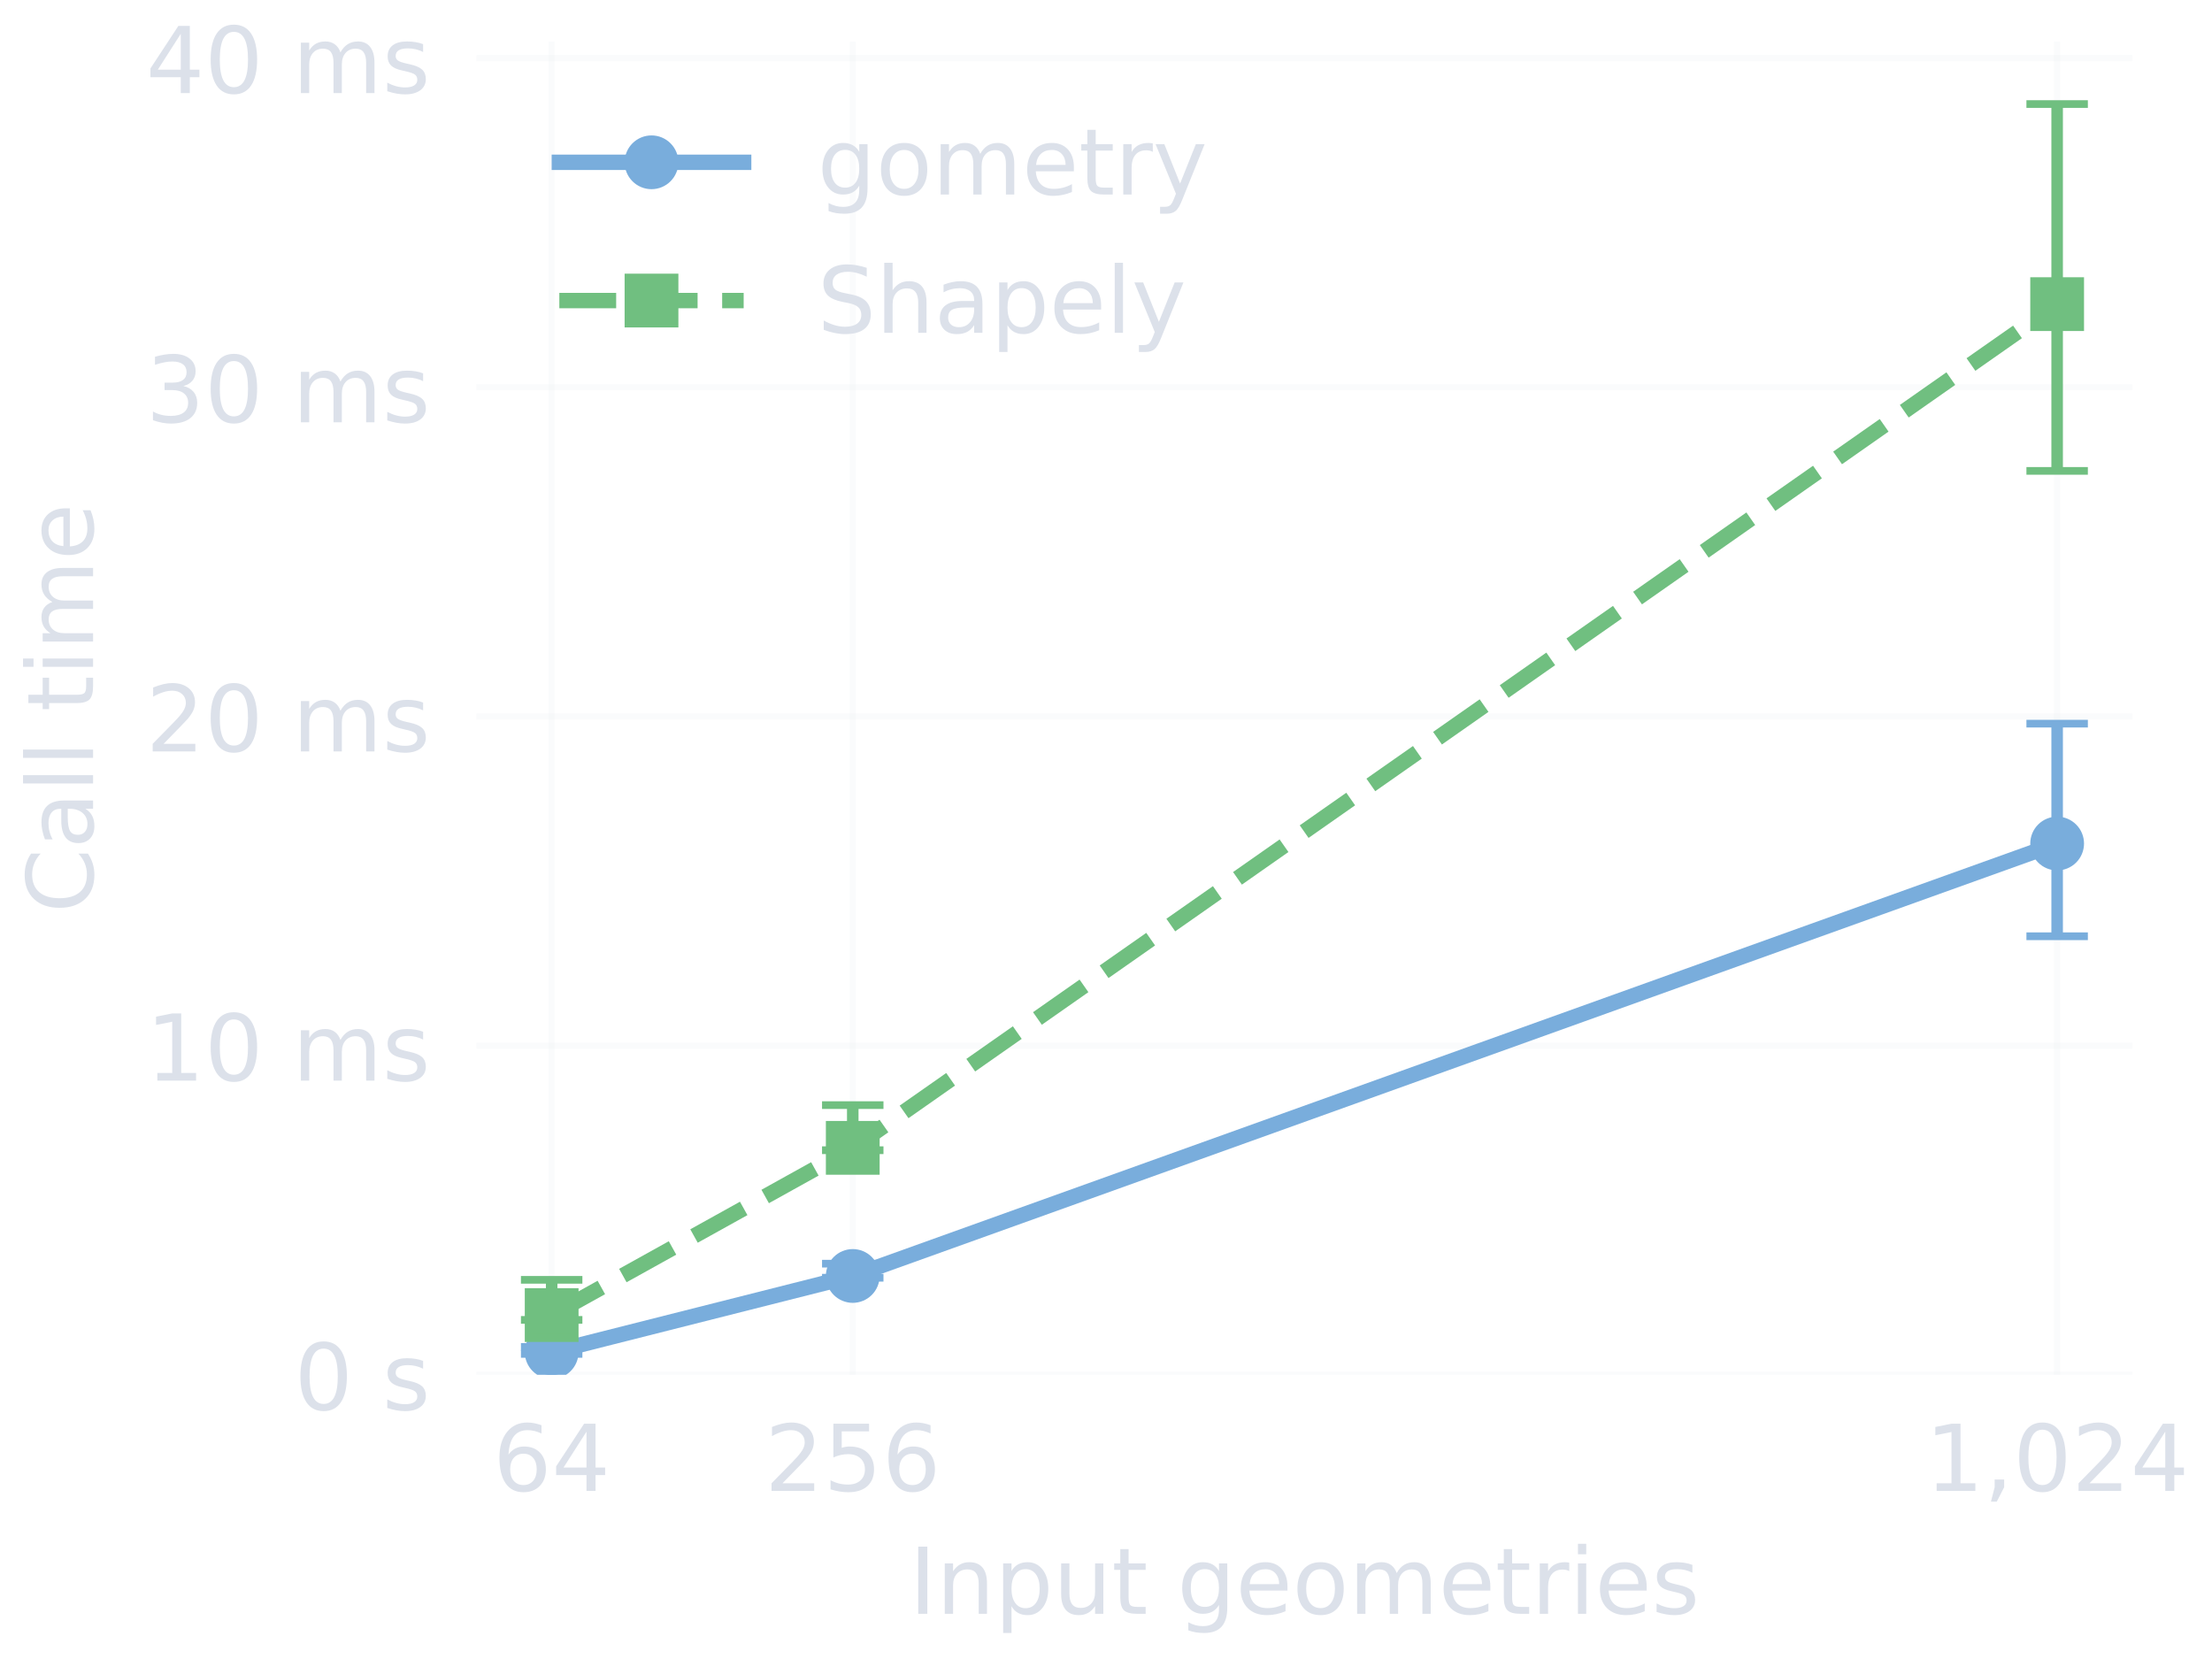
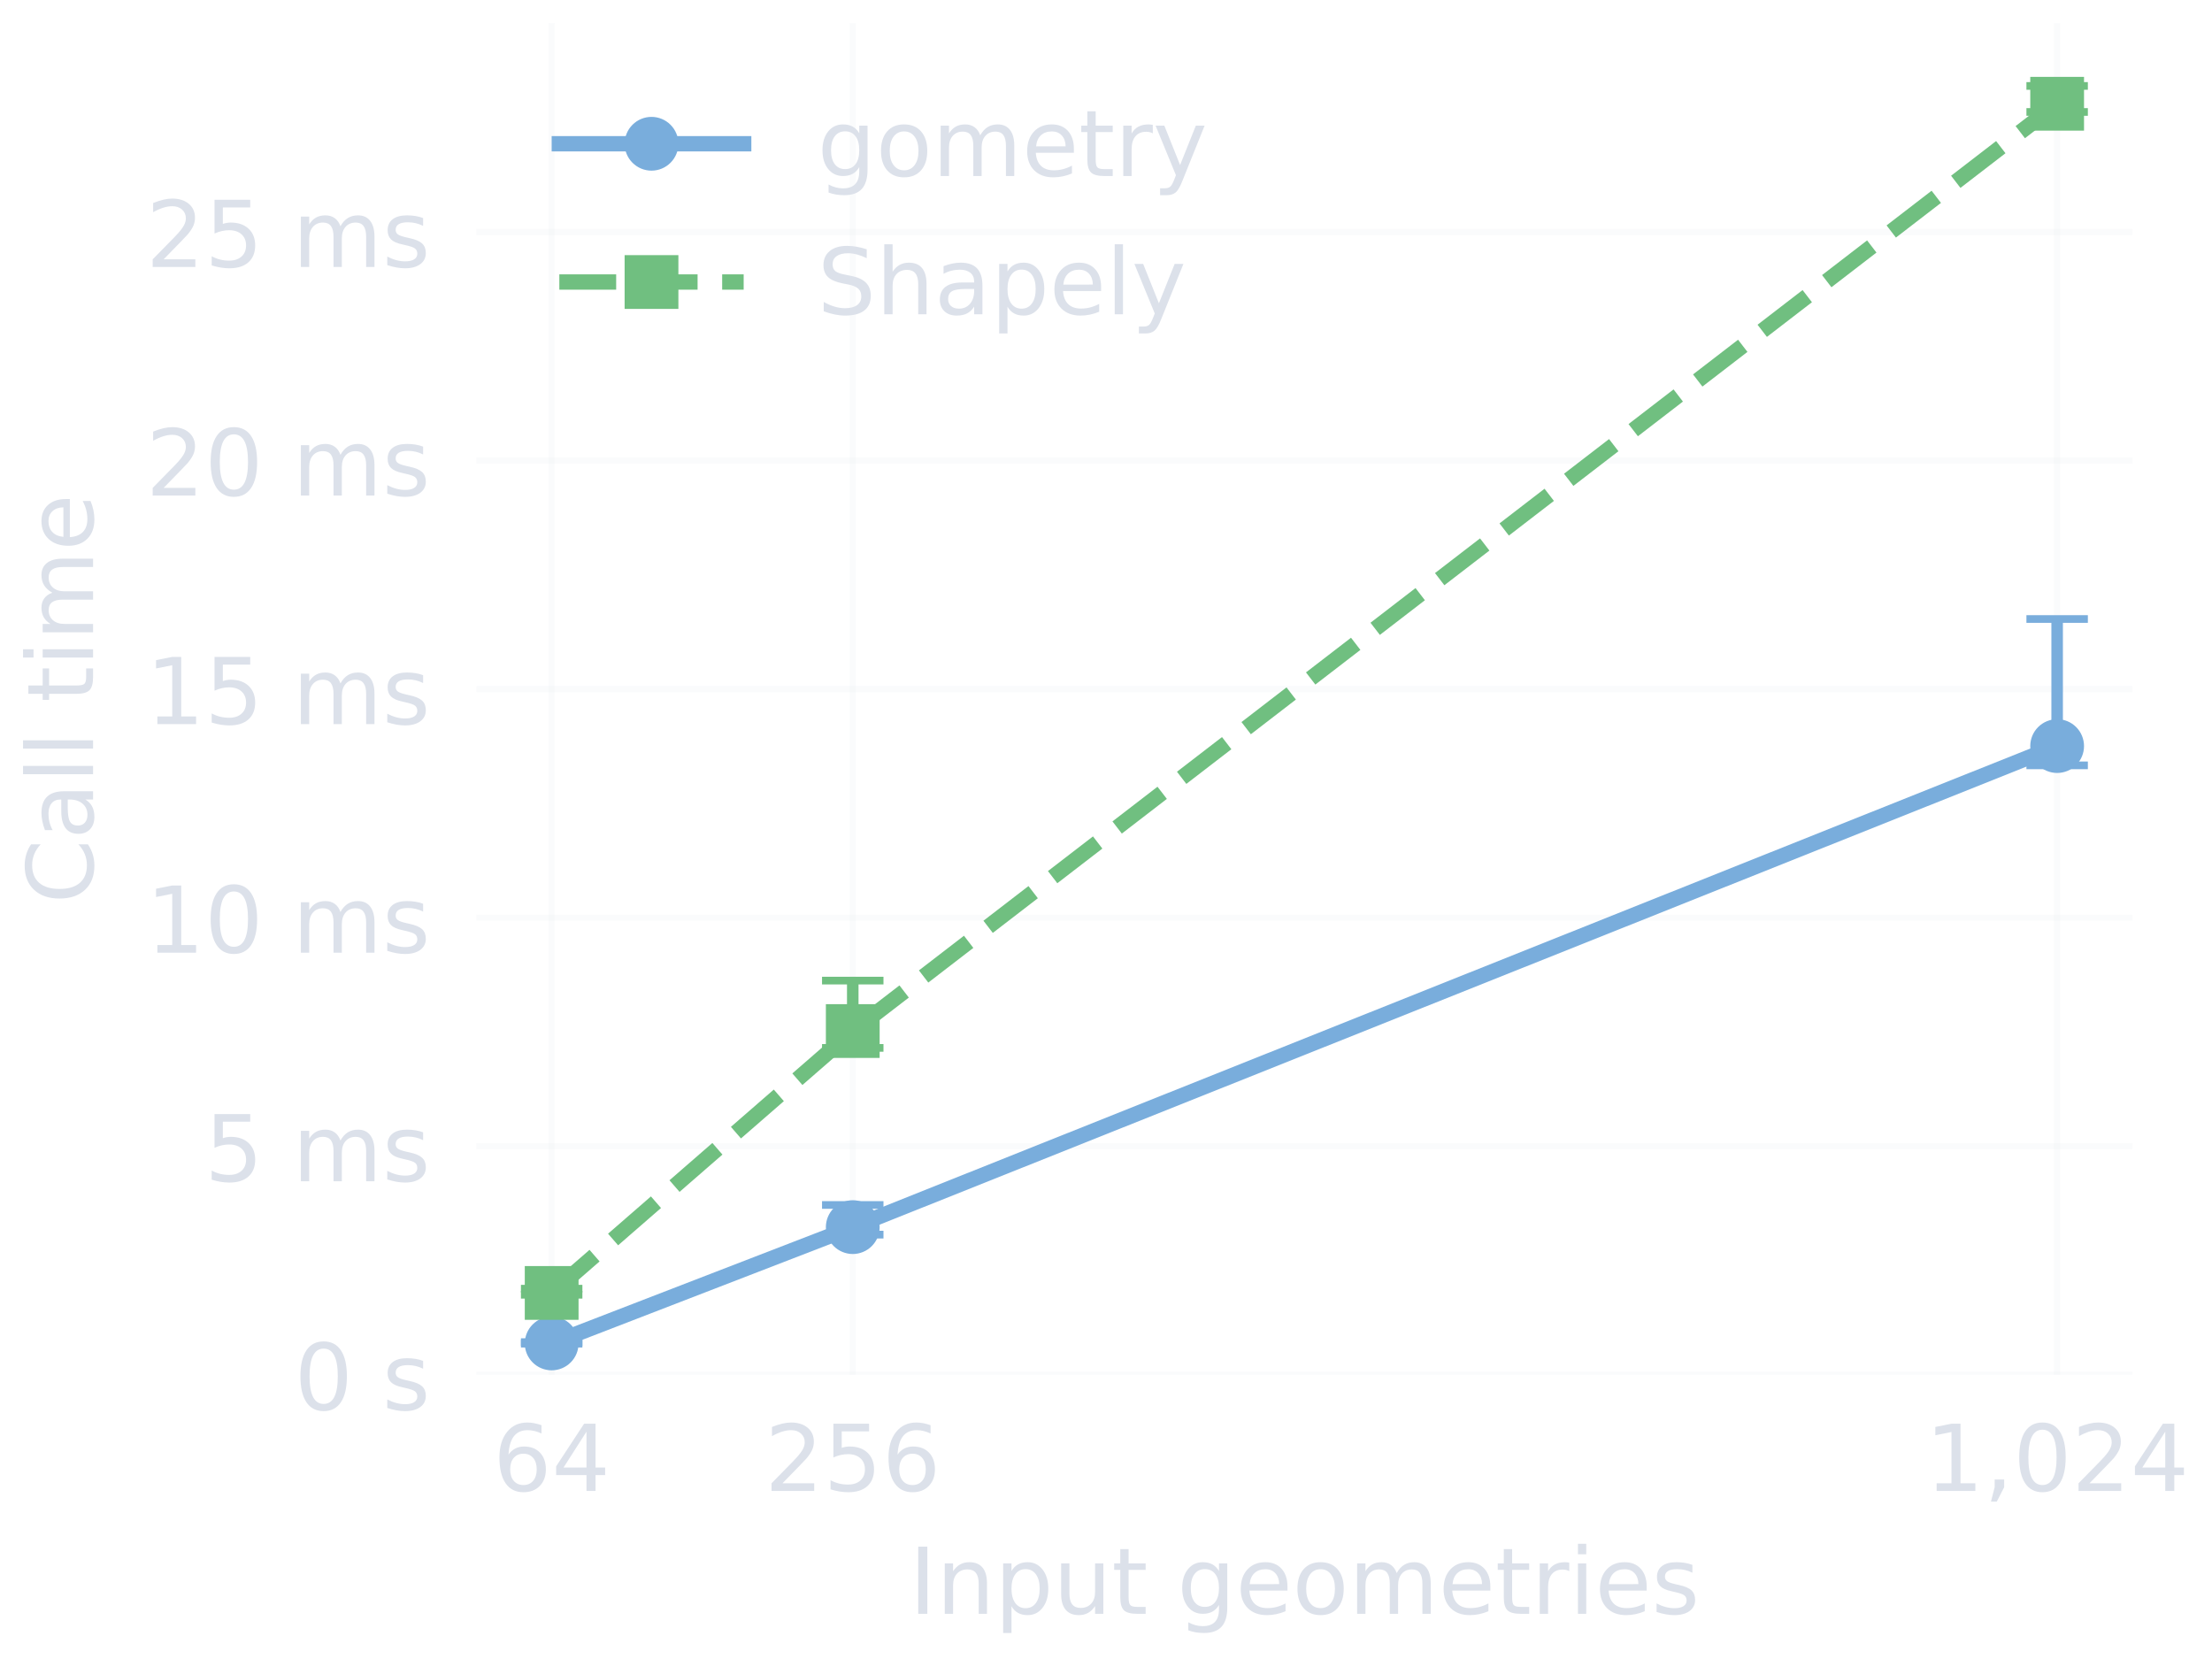
<svg xmlns="http://www.w3.org/2000/svg" xmlns:xlink="http://www.w3.org/1999/xlink" width="288pt" height="216pt" viewBox="0 0 288 216" version="1.1">
  <defs>
    <style type="text/css">*{stroke-linejoin: round; stroke-linecap: butt}</style>
  </defs>
  <g id="figure_1">
    <g id="patch_1">
      <path d="M 0 216 L 288 216 L 288 0 L 0 0 L 0 216 z " style="fill: none" />
    </g>
    <g id="axes_1">
      <g id="patch_2">
-         <path d="M 62.025 178.999 L 277.638 178.999 L 277.638 5.413 L 62.025 5.413 L 62.025 178.999 z " style="fill: none" />
+         <path d="M 62.025 178.999 L 277.638 178.999 L 277.638 3 L 62.025 3 L 62.025 178.999 z " style="fill: none" />
      </g>
      <g id="matplotlib.axis_1">
        <g id="xtick_1">
          <g id="line2d_1">
-             <path d="M 71.826 178.999 L 71.826 5.413 " clip-path="url(#pa396ddd89a)" style="fill: none; stroke: #dce1ea; stroke-opacity: 0.16; stroke-width: 0.8; stroke-linecap: square" />
+             <path d="M 71.826 178.999 L 71.826 3 " clip-path="url(#pf48d972adc)" style="fill: none; stroke: #dce1ea; stroke-opacity: 0.16; stroke-width: 0.8; stroke-linecap: square" />
          </g>
          <g id="line2d_2" />
          <g id="text_1">
            <g style="fill: #dce1ea" transform="translate(64.19054 194.116) scale(0.12 -0.12)">
              <defs>
                <path id="DejaVuSans-19" d="M 2113 2584 Q 1688 2584 1439 2293 Q 1191 2003 1191 1497 Q 1191 994 1439 701 Q 1688 409 2113 409 Q 2538 409 2786 701 Q 3034 994 3034 1497 Q 3034 2003 2786 2293 Q 2538 2584 2113 2584 z M 3366 4563 L 3366 3988 Q 3128 4100 2886 4159 Q 2644 4219 2406 4219 Q 1781 4219 1451 3797 Q 1122 3375 1075 2522 Q 1259 2794 1537 2939 Q 1816 3084 2150 3084 Q 2853 3084 3261 2657 Q 3669 2231 3669 1497 Q 3669 778 3244 343 Q 2819 -91 2113 -91 Q 1303 -91 875 529 Q 447 1150 447 2328 Q 447 3434 972 4092 Q 1497 4750 2381 4750 Q 2619 4750 2861 4703 Q 3103 4656 3366 4563 z " transform="scale(0.015625)" />
                <path id="DejaVuSans-17" d="M 2419 4116 L 825 1625 L 2419 1625 L 2419 4116 z M 2253 4666 L 3047 4666 L 3047 1625 L 3713 1625 L 3713 1100 L 3047 1100 L 3047 0 L 2419 0 L 2419 1100 L 313 1100 L 313 1709 L 2253 4666 z " transform="scale(0.015625)" />
              </defs>
              <use xlink:href="#DejaVuSans-19" />
              <use xlink:href="#DejaVuSans-17" transform="translate(63.625 0)" />
            </g>
          </g>
        </g>
        <g id="xtick_2">
          <g id="line2d_3">
-             <path d="M 111.028 178.999 L 111.028 5.413 " clip-path="url(#pa396ddd89a)" style="fill: none; stroke: #dce1ea; stroke-opacity: 0.16; stroke-width: 0.8; stroke-linecap: square" />
+             <path d="M 111.028 178.999 L 111.028 3 " clip-path="url(#pf48d972adc)" style="fill: none; stroke: #dce1ea; stroke-opacity: 0.16; stroke-width: 0.8; stroke-linecap: square" />
          </g>
          <g id="line2d_4" />
          <g id="text_2">
            <g style="fill: #dce1ea" transform="translate(99.57551 194.116) scale(0.12 -0.12)">
              <defs>
                <path id="DejaVuSans-15" d="M 1228 531 L 3431 531 L 3431 0 L 469 0 L 469 531 Q 828 903 1448 1529 Q 2069 2156 2228 2338 Q 2531 2678 2651 2914 Q 2772 3150 2772 3378 Q 2772 3750 2511 3984 Q 2250 4219 1831 4219 Q 1534 4219 1204 4116 Q 875 4013 500 3803 L 500 4441 Q 881 4594 1212 4672 Q 1544 4750 1819 4750 Q 2544 4750 2975 4387 Q 3406 4025 3406 3419 Q 3406 3131 3298 2873 Q 3191 2616 2906 2266 Q 2828 2175 2409 1742 Q 1991 1309 1228 531 z " transform="scale(0.015625)" />
                <path id="DejaVuSans-18" d="M 691 4666 L 3169 4666 L 3169 4134 L 1269 4134 L 1269 2991 Q 1406 3038 1543 3061 Q 1681 3084 1819 3084 Q 2600 3084 3056 2656 Q 3513 2228 3513 1497 Q 3513 744 3044 326 Q 2575 -91 1722 -91 Q 1428 -91 1123 -41 Q 819 9 494 109 L 494 744 Q 775 591 1075 516 Q 1375 441 1709 441 Q 2250 441 2565 725 Q 2881 1009 2881 1497 Q 2881 1984 2565 2268 Q 2250 2553 1709 2553 Q 1456 2553 1204 2497 Q 953 2441 691 2322 L 691 4666 z " transform="scale(0.015625)" />
              </defs>
              <use xlink:href="#DejaVuSans-15" />
              <use xlink:href="#DejaVuSans-18" transform="translate(63.625 0)" />
              <use xlink:href="#DejaVuSans-19" transform="translate(127.25 0)" />
            </g>
          </g>
        </g>
        <g id="xtick_3">
          <g id="line2d_5">
-             <path d="M 267.838 178.999 L 267.838 5.413 " clip-path="url(#pa396ddd89a)" style="fill: none; stroke: #dce1ea; stroke-opacity: 0.16; stroke-width: 0.8; stroke-linecap: square" />
+             <path d="M 267.838 178.999 L 267.838 3 " clip-path="url(#pf48d972adc)" style="fill: none; stroke: #dce1ea; stroke-opacity: 0.16; stroke-width: 0.8; stroke-linecap: square" />
          </g>
          <g id="line2d_6" />
          <g id="text_3">
            <g style="fill: #dce1ea" transform="translate(250.661 194.116) scale(0.12 -0.12)">
              <defs>
                <path id="DejaVuSans-14" d="M 794 531 L 1825 531 L 1825 4091 L 703 3866 L 703 4441 L 1819 4666 L 2450 4666 L 2450 531 L 3481 531 L 3481 0 L 794 0 L 794 531 z " transform="scale(0.015625)" />
                <path id="DejaVuSans-f" d="M 750 794 L 1409 794 L 1409 256 L 897 -744 L 494 -744 L 750 256 L 750 794 z " transform="scale(0.015625)" />
                <path id="DejaVuSans-13" d="M 2034 4250 Q 1547 4250 1301 3770 Q 1056 3291 1056 2328 Q 1056 1369 1301 889 Q 1547 409 2034 409 Q 2525 409 2770 889 Q 3016 1369 3016 2328 Q 3016 3291 2770 3770 Q 2525 4250 2034 4250 z M 2034 4750 Q 2819 4750 3233 4129 Q 3647 3509 3647 2328 Q 3647 1150 3233 529 Q 2819 -91 2034 -91 Q 1250 -91 836 529 Q 422 1150 422 2328 Q 422 3509 836 4129 Q 1250 4750 2034 4750 z " transform="scale(0.015625)" />
              </defs>
              <use xlink:href="#DejaVuSans-14" />
              <use xlink:href="#DejaVuSans-f" transform="translate(63.625 0)" />
              <use xlink:href="#DejaVuSans-13" transform="translate(95.40625 0)" />
              <use xlink:href="#DejaVuSans-15" transform="translate(159.0312 0)" />
              <use xlink:href="#DejaVuSans-17" transform="translate(222.6562 0)" />
            </g>
          </g>
        </g>
        <g id="text_4">
          <g style="fill: #dce1ea" transform="translate(118.377 210.1169) scale(0.12 -0.12)">
            <defs>
              <path id="DejaVuSans-2c" d="M 628 4666 L 1259 4666 L 1259 0 L 628 0 L 628 4666 z " transform="scale(0.015625)" />
              <path id="DejaVuSans-51" d="M 3513 2113 L 3513 0 L 2938 0 L 2938 2094 Q 2938 2591 2744 2837 Q 2550 3084 2163 3084 Q 1697 3084 1428 2787 Q 1159 2491 1159 1978 L 1159 0 L 581 0 L 581 3500 L 1159 3500 L 1159 2956 Q 1366 3272 1645 3428 Q 1925 3584 2291 3584 Q 2894 3584 3203 3211 Q 3513 2838 3513 2113 z " transform="scale(0.015625)" />
              <path id="DejaVuSans-53" d="M 1159 525 L 1159 -1331 L 581 -1331 L 581 3500 L 1159 3500 L 1159 2969 Q 1341 3281 1617 3432 Q 1894 3584 2278 3584 Q 2916 3584 3314 3078 Q 3713 2572 3713 1747 Q 3713 922 3314 415 Q 2916 -91 2278 -91 Q 1894 -91 1617 61 Q 1341 213 1159 525 z M 3116 1747 Q 3116 2381 2855 2742 Q 2594 3103 2138 3103 Q 1681 3103 1420 2742 Q 1159 2381 1159 1747 Q 1159 1113 1420 752 Q 1681 391 2138 391 Q 2594 391 2855 752 Q 3116 1113 3116 1747 z " transform="scale(0.015625)" />
              <path id="DejaVuSans-58" d="M 544 1381 L 544 3500 L 1119 3500 L 1119 1403 Q 1119 906 1312 657 Q 1506 409 1894 409 Q 2359 409 2629 706 Q 2900 1003 2900 1516 L 2900 3500 L 3475 3500 L 3475 0 L 2900 0 L 2900 538 Q 2691 219 2414 64 Q 2138 -91 1772 -91 Q 1169 -91 856 284 Q 544 659 544 1381 z M 1991 3584 L 1991 3584 z " transform="scale(0.015625)" />
              <path id="DejaVuSans-57" d="M 1172 4494 L 1172 3500 L 2356 3500 L 2356 3053 L 1172 3053 L 1172 1153 Q 1172 725 1289 603 Q 1406 481 1766 481 L 2356 481 L 2356 0 L 1766 0 Q 1100 0 847 248 Q 594 497 594 1153 L 594 3053 L 172 3053 L 172 3500 L 594 3500 L 594 4494 L 1172 4494 z " transform="scale(0.015625)" />
              <path id="DejaVuSans-3" transform="scale(0.015625)" />
              <path id="DejaVuSans-4a" d="M 2906 1791 Q 2906 2416 2648 2759 Q 2391 3103 1925 3103 Q 1463 3103 1205 2759 Q 947 2416 947 1791 Q 947 1169 1205 825 Q 1463 481 1925 481 Q 2391 481 2648 825 Q 2906 1169 2906 1791 z M 3481 434 Q 3481 -459 3084 -895 Q 2688 -1331 1869 -1331 Q 1566 -1331 1297 -1286 Q 1028 -1241 775 -1147 L 775 -588 Q 1028 -725 1275 -790 Q 1522 -856 1778 -856 Q 2344 -856 2625 -561 Q 2906 -266 2906 331 L 2906 616 Q 2728 306 2450 153 Q 2172 0 1784 0 Q 1141 0 747 490 Q 353 981 353 1791 Q 353 2603 747 3093 Q 1141 3584 1784 3584 Q 2172 3584 2450 3431 Q 2728 3278 2906 2969 L 2906 3500 L 3481 3500 L 3481 434 z " transform="scale(0.015625)" />
              <path id="DejaVuSans-48" d="M 3597 1894 L 3597 1613 L 953 1613 Q 991 1019 1311 708 Q 1631 397 2203 397 Q 2534 397 2845 478 Q 3156 559 3463 722 L 3463 178 Q 3153 47 2828 -22 Q 2503 -91 2169 -91 Q 1331 -91 842 396 Q 353 884 353 1716 Q 353 2575 817 3079 Q 1281 3584 2069 3584 Q 2775 3584 3186 3129 Q 3597 2675 3597 1894 z M 3022 2063 Q 3016 2534 2758 2815 Q 2500 3097 2075 3097 Q 1594 3097 1305 2825 Q 1016 2553 972 2059 L 3022 2063 z " transform="scale(0.015625)" />
              <path id="DejaVuSans-52" d="M 1959 3097 Q 1497 3097 1228 2736 Q 959 2375 959 1747 Q 959 1119 1226 758 Q 1494 397 1959 397 Q 2419 397 2687 759 Q 2956 1122 2956 1747 Q 2956 2369 2687 2733 Q 2419 3097 1959 3097 z M 1959 3584 Q 2709 3584 3137 3096 Q 3566 2609 3566 1747 Q 3566 888 3137 398 Q 2709 -91 1959 -91 Q 1206 -91 779 398 Q 353 888 353 1747 Q 353 2609 779 3096 Q 1206 3584 1959 3584 z " transform="scale(0.015625)" />
              <path id="DejaVuSans-50" d="M 3328 2828 Q 3544 3216 3844 3400 Q 4144 3584 4550 3584 Q 5097 3584 5394 3201 Q 5691 2819 5691 2113 L 5691 0 L 5113 0 L 5113 2094 Q 5113 2597 4934 2840 Q 4756 3084 4391 3084 Q 3944 3084 3684 2787 Q 3425 2491 3425 1978 L 3425 0 L 2847 0 L 2847 2094 Q 2847 2600 2669 2842 Q 2491 3084 2119 3084 Q 1678 3084 1418 2786 Q 1159 2488 1159 1978 L 1159 0 L 581 0 L 581 3500 L 1159 3500 L 1159 2956 Q 1356 3278 1631 3431 Q 1906 3584 2284 3584 Q 2666 3584 2933 3390 Q 3200 3197 3328 2828 z " transform="scale(0.015625)" />
              <path id="DejaVuSans-55" d="M 2631 2963 Q 2534 3019 2420 3045 Q 2306 3072 2169 3072 Q 1681 3072 1420 2755 Q 1159 2438 1159 1844 L 1159 0 L 581 0 L 581 3500 L 1159 3500 L 1159 2956 Q 1341 3275 1631 3429 Q 1922 3584 2338 3584 Q 2397 3584 2469 3576 Q 2541 3569 2628 3553 L 2631 2963 z " transform="scale(0.015625)" />
              <path id="DejaVuSans-4c" d="M 603 3500 L 1178 3500 L 1178 0 L 603 0 L 603 3500 z M 603 4863 L 1178 4863 L 1178 4134 L 603 4134 L 603 4863 z " transform="scale(0.015625)" />
              <path id="DejaVuSans-56" d="M 2834 3397 L 2834 2853 Q 2591 2978 2328 3040 Q 2066 3103 1784 3103 Q 1356 3103 1142 2972 Q 928 2841 928 2578 Q 928 2378 1081 2264 Q 1234 2150 1697 2047 L 1894 2003 Q 2506 1872 2764 1633 Q 3022 1394 3022 966 Q 3022 478 2636 193 Q 2250 -91 1575 -91 Q 1294 -91 989 -36 Q 684 19 347 128 L 347 722 Q 666 556 975 473 Q 1284 391 1588 391 Q 1994 391 2212 530 Q 2431 669 2431 922 Q 2431 1156 2273 1281 Q 2116 1406 1581 1522 L 1381 1569 Q 847 1681 609 1914 Q 372 2147 372 2553 Q 372 3047 722 3315 Q 1072 3584 1716 3584 Q 2034 3584 2315 3537 Q 2597 3491 2834 3397 z " transform="scale(0.015625)" />
            </defs>
            <use xlink:href="#DejaVuSans-2c" />
            <use xlink:href="#DejaVuSans-51" transform="translate(29.5 0)" />
            <use xlink:href="#DejaVuSans-53" transform="translate(92.875 0)" />
            <use xlink:href="#DejaVuSans-58" transform="translate(156.3594 0)" />
            <use xlink:href="#DejaVuSans-57" transform="translate(219.7344 0)" />
            <use xlink:href="#DejaVuSans-3" transform="translate(258.9375 0)" />
            <use xlink:href="#DejaVuSans-4a" transform="translate(290.7188 0)" />
            <use xlink:href="#DejaVuSans-48" transform="translate(354.2031 0)" />
            <use xlink:href="#DejaVuSans-52" transform="translate(415.7344 0)" />
            <use xlink:href="#DejaVuSans-50" transform="translate(476.9219 0)" />
            <use xlink:href="#DejaVuSans-48" transform="translate(574.3281 0)" />
            <use xlink:href="#DejaVuSans-57" transform="translate(635.8594 0)" />
            <use xlink:href="#DejaVuSans-55" transform="translate(675.0625 0)" />
            <use xlink:href="#DejaVuSans-4c" transform="translate(716.1719 0)" />
            <use xlink:href="#DejaVuSans-48" transform="translate(743.9531 0)" />
            <use xlink:href="#DejaVuSans-56" transform="translate(805.4844 0)" />
          </g>
        </g>
      </g>
      <g id="matplotlib.axis_2">
        <g id="ytick_1">
          <g id="line2d_7">
-             <path d="M 62.025 178.999 L 277.638 178.999 " clip-path="url(#pa396ddd89a)" style="fill: none; stroke: #dce1ea; stroke-opacity: 0.16; stroke-width: 0.8; stroke-linecap: square" />
+             <path d="M 62.025 178.999 L 277.638 178.999 " clip-path="url(#pf48d972adc)" style="fill: none; stroke: #dce1ea; stroke-opacity: 0.16; stroke-width: 0.8; stroke-linecap: square" />
          </g>
          <g id="line2d_8" />
          <g id="text_5">
            <g style="fill: #dce1ea" transform="translate(38.32493 183.5574) scale(0.12 -0.12)">
              <use xlink:href="#DejaVuSans-13" />
              <use xlink:href="#DejaVuSans-3" transform="translate(63.625 0)" />
              <use xlink:href="#DejaVuSans-56" transform="translate(95.40625 0)" />
            </g>
          </g>
        </g>
        <g id="ytick_2">
          <g id="line2d_9">
-             <path d="M 62.025 136.139 L 277.638 136.139 " clip-path="url(#pa396ddd89a)" style="fill: none; stroke: #dce1ea; stroke-opacity: 0.16; stroke-width: 0.8; stroke-linecap: square" />
+             <path d="M 62.025 149.239 L 277.638 149.239 " clip-path="url(#pf48d972adc)" style="fill: none; stroke: #dce1ea; stroke-opacity: 0.16; stroke-width: 0.8; stroke-linecap: square" />
          </g>
          <g id="line2d_10" />
          <g id="text_6">
-             <g style="fill: #dce1ea" transform="translate(19.00118 140.6977) scale(0.12 -0.12)">
+             <g style="fill: #dce1ea" transform="translate(26.63618 153.798) scale(0.12 -0.12)">
+               <use xlink:href="#DejaVuSans-18" />
+               <use xlink:href="#DejaVuSans-3" transform="translate(63.625 0)" />
+               <use xlink:href="#DejaVuSans-50" transform="translate(95.40625 0)" />
+               <use xlink:href="#DejaVuSans-56" transform="translate(192.8125 0)" />
+             </g>
+           </g>
+         </g>
+         <g id="ytick_3">
+           <g id="line2d_11">
+             <path d="M 62.025 119.48 L 277.638 119.48 " clip-path="url(#pf48d972adc)" style="fill: none; stroke: #dce1ea; stroke-opacity: 0.16; stroke-width: 0.8; stroke-linecap: square" />
+           </g>
+           <g id="line2d_12" />
+           <g id="text_7">
+             <g style="fill: #dce1ea" transform="translate(19.00118 124.0385) scale(0.12 -0.12)">
              <use xlink:href="#DejaVuSans-14" />
              <use xlink:href="#DejaVuSans-13" transform="translate(63.625 0)" />
              <use xlink:href="#DejaVuSans-3" transform="translate(127.25 0)" />
              <use xlink:href="#DejaVuSans-50" transform="translate(159.0312 0)" />
              <use xlink:href="#DejaVuSans-56" transform="translate(256.4375 0)" />
            </g>
          </g>
        </g>
-         <g id="ytick_3">
-           <g id="line2d_11">
-             <path d="M 62.025 93.279 L 277.638 93.279 " clip-path="url(#pa396ddd89a)" style="fill: none; stroke: #dce1ea; stroke-opacity: 0.16; stroke-width: 0.8; stroke-linecap: square" />
-           </g>
-           <g id="line2d_12" />
-           <g id="text_7">
-             <g style="fill: #dce1ea" transform="translate(19.00118 97.83797) scale(0.12 -0.12)">
+         <g id="ytick_4">
+           <g id="line2d_13">
+             <path d="M 62.025 89.72 L 277.638 89.72 " clip-path="url(#pf48d972adc)" style="fill: none; stroke: #dce1ea; stroke-opacity: 0.16; stroke-width: 0.8; stroke-linecap: square" />
+           </g>
+           <g id="line2d_14" />
+           <g id="text_8">
+             <g style="fill: #dce1ea" transform="translate(19.00118 94.27907) scale(0.12 -0.12)">
+               <use xlink:href="#DejaVuSans-14" />
+               <use xlink:href="#DejaVuSans-18" transform="translate(63.625 0)" />
+               <use xlink:href="#DejaVuSans-3" transform="translate(127.25 0)" />
+               <use xlink:href="#DejaVuSans-50" transform="translate(159.0312 0)" />
+               <use xlink:href="#DejaVuSans-56" transform="translate(256.4375 0)" />
+             </g>
+           </g>
+         </g>
+         <g id="ytick_5">
+           <g id="line2d_15">
+             <path d="M 62.025 59.961 L 277.638 59.961 " clip-path="url(#pf48d972adc)" style="fill: none; stroke: #dce1ea; stroke-opacity: 0.16; stroke-width: 0.8; stroke-linecap: square" />
+           </g>
+           <g id="line2d_16" />
+           <g id="text_9">
+             <g style="fill: #dce1ea" transform="translate(19.00118 64.51962) scale(0.12 -0.12)">
              <use xlink:href="#DejaVuSans-15" />
              <use xlink:href="#DejaVuSans-13" transform="translate(63.625 0)" />
              <use xlink:href="#DejaVuSans-3" transform="translate(127.25 0)" />
              <use xlink:href="#DejaVuSans-50" transform="translate(159.0312 0)" />
              <use xlink:href="#DejaVuSans-56" transform="translate(256.4375 0)" />
            </g>
          </g>
        </g>
-         <g id="ytick_4">
-           <g id="line2d_13">
-             <path d="M 62.025 50.42 L 277.638 50.42 " clip-path="url(#pa396ddd89a)" style="fill: none; stroke: #dce1ea; stroke-opacity: 0.16; stroke-width: 0.8; stroke-linecap: square" />
-           </g>
-           <g id="line2d_14" />
-           <g id="text_8">
-             <g style="fill: #dce1ea" transform="translate(19.00118 54.97825) scale(0.12 -0.12)">
-               <defs>
-                 <path id="DejaVuSans-16" d="M 2597 2516 Q 3050 2419 3304 2112 Q 3559 1806 3559 1356 Q 3559 666 3084 287 Q 2609 -91 1734 -91 Q 1441 -91 1130 -33 Q 819 25 488 141 L 488 750 Q 750 597 1062 519 Q 1375 441 1716 441 Q 2309 441 2620 675 Q 2931 909 2931 1356 Q 2931 1769 2642 2001 Q 2353 2234 1838 2234 L 1294 2234 L 1294 2753 L 1863 2753 Q 2328 2753 2575 2939 Q 2822 3125 2822 3475 Q 2822 3834 2567 4026 Q 2313 4219 1838 4219 Q 1578 4219 1281 4162 Q 984 4106 628 3988 L 628 4550 Q 988 4650 1302 4700 Q 1616 4750 1894 4750 Q 2613 4750 3031 4423 Q 3450 4097 3450 3541 Q 3450 3153 3228 2886 Q 3006 2619 2597 2516 z " transform="scale(0.015625)" />
-               </defs>
-               <use xlink:href="#DejaVuSans-16" />
-               <use xlink:href="#DejaVuSans-13" transform="translate(63.625 0)" />
+         <g id="ytick_6">
+           <g id="line2d_17">
+             <path d="M 62.025 30.202 L 277.638 30.202 " clip-path="url(#pf48d972adc)" style="fill: none; stroke: #dce1ea; stroke-opacity: 0.16; stroke-width: 0.8; stroke-linecap: square" />
+           </g>
+           <g id="line2d_18" />
+           <g id="text_10">
+             <g style="fill: #dce1ea" transform="translate(19.00118 34.76016) scale(0.12 -0.12)">
+               <use xlink:href="#DejaVuSans-15" />
+               <use xlink:href="#DejaVuSans-18" transform="translate(63.625 0)" />
              <use xlink:href="#DejaVuSans-3" transform="translate(127.25 0)" />
              <use xlink:href="#DejaVuSans-50" transform="translate(159.0312 0)" />
              <use xlink:href="#DejaVuSans-56" transform="translate(256.4375 0)" />
            </g>
          </g>
        </g>
-         <g id="ytick_5">
-           <g id="line2d_15">
-             <path d="M 62.025 7.56 L 277.638 7.56 " clip-path="url(#pa396ddd89a)" style="fill: none; stroke: #dce1ea; stroke-opacity: 0.16; stroke-width: 0.8; stroke-linecap: square" />
-           </g>
-           <g id="line2d_16" />
-           <g id="text_9">
-             <g style="fill: #dce1ea" transform="translate(19.00118 12.11853) scale(0.12 -0.12)">
-               <use xlink:href="#DejaVuSans-17" />
-               <use xlink:href="#DejaVuSans-13" transform="translate(63.625 0)" />
-               <use xlink:href="#DejaVuSans-3" transform="translate(127.25 0)" />
-               <use xlink:href="#DejaVuSans-50" transform="translate(159.0312 0)" />
-               <use xlink:href="#DejaVuSans-56" transform="translate(256.4375 0)" />
-             </g>
-           </g>
-         </g>
-         <g id="text_10">
-           <g style="fill: #dce1ea" transform="translate(12.11837 118.8682) rotate(-90) scale(0.12 -0.12)">
+         <g id="text_11">
+           <g style="fill: #dce1ea" transform="translate(12.11837 117.662) rotate(-90) scale(0.12 -0.12)">
            <defs>
              <path id="DejaVuSans-26" d="M 4122 4306 L 4122 3641 Q 3803 3938 3442 4084 Q 3081 4231 2675 4231 Q 1875 4231 1450 3742 Q 1025 3253 1025 2328 Q 1025 1406 1450 917 Q 1875 428 2675 428 Q 3081 428 3442 575 Q 3803 722 4122 1019 L 4122 359 Q 3791 134 3420 21 Q 3050 -91 2638 -91 Q 1578 -91 968 557 Q 359 1206 359 2328 Q 359 3453 968 4101 Q 1578 4750 2638 4750 Q 3056 4750 3426 4639 Q 3797 4528 4122 4306 z " transform="scale(0.015625)" />
              <path id="DejaVuSans-44" d="M 2194 1759 Q 1497 1759 1228 1600 Q 959 1441 959 1056 Q 959 750 1161 570 Q 1363 391 1709 391 Q 2188 391 2477 730 Q 2766 1069 2766 1631 L 2766 1759 L 2194 1759 z M 3341 1997 L 3341 0 L 2766 0 L 2766 531 Q 2569 213 2275 61 Q 1981 -91 1556 -91 Q 1019 -91 701 211 Q 384 513 384 1019 Q 384 1609 779 1909 Q 1175 2209 1959 2209 L 2766 2209 L 2766 2266 Q 2766 2663 2505 2880 Q 2244 3097 1772 3097 Q 1472 3097 1187 3025 Q 903 2953 641 2809 L 641 3341 Q 956 3463 1253 3523 Q 1550 3584 1831 3584 Q 2591 3584 2966 3190 Q 3341 2797 3341 1997 z " transform="scale(0.015625)" />
              <path id="DejaVuSans-4f" d="M 603 4863 L 1178 4863 L 1178 0 L 603 0 L 603 4863 z " transform="scale(0.015625)" />
            </defs>
            <use xlink:href="#DejaVuSans-26" />
            <use xlink:href="#DejaVuSans-44" transform="translate(69.82812 0)" />
            <use xlink:href="#DejaVuSans-4f" transform="translate(131.1094 0)" />
            <use xlink:href="#DejaVuSans-4f" transform="translate(158.8906 0)" />
            <use xlink:href="#DejaVuSans-3" transform="translate(186.6719 0)" />
            <use xlink:href="#DejaVuSans-57" transform="translate(218.4531 0)" />
            <use xlink:href="#DejaVuSans-4c" transform="translate(257.6562 0)" />
            <use xlink:href="#DejaVuSans-50" transform="translate(285.4375 0)" />
            <use xlink:href="#DejaVuSans-48" transform="translate(382.8438 0)" />
          </g>
        </g>
      </g>
-       <g id="line2d_17">
-         <path d="M 71.826 176.041 L 111.028 166.129 L 267.838 109.827 " clip-path="url(#pa396ddd89a)" style="fill: none; stroke: #79addc; stroke-width: 2; stroke-linecap: square" />
+       <g id="line2d_19">
+         <path d="M 71.826 174.915 L 111.028 159.77 L 267.838 97.138 " clip-path="url(#pf48d972adc)" style="fill: none; stroke: #79addc; stroke-width: 2; stroke-linecap: square" />
        <defs>
          <path id="mc495885b15" d="M 0 3 C 0.796 3 1.559 2.684 2.121 2.121 C 2.684 1.559 3 0.796 3 0 C 3 -0.796 2.684 -1.559 2.121 -2.121 C 1.559 -2.684 0.796 -3 0 -3 C -0.796 -3 -1.559 -2.684 -2.121 -2.121 C -2.684 -1.559 -3 -0.796 -3 0 C -3 0.796 -2.684 1.559 -2.121 2.121 C -1.559 2.684 -0.796 3 0 3 z " style="stroke: #79addc" />
        </defs>
-         <g clip-path="url(#pa396ddd89a)">
-           <use xlink:href="#mc495885b15" x="71.826" y="176.041" style="fill: #79addc; stroke: #79addc" />
-           <use xlink:href="#mc495885b15" x="111.028" y="166.129" style="fill: #79addc; stroke: #79addc" />
-           <use xlink:href="#mc495885b15" x="267.838" y="109.827" style="fill: #79addc; stroke: #79addc" />
-         </g>
-       </g>
-       <g id="line2d_18">
-         <path d="M 71.826 171.221 L 111.028 149.449 L 267.838 39.597 " clip-path="url(#pa396ddd89a)" style="fill: none; stroke-dasharray: 7.4,3.2; stroke-dashoffset: 0; stroke: #70bf80; stroke-width: 2" />
+         <g clip-path="url(#pf48d972adc)">
+           <use xlink:href="#mc495885b15" x="71.826" y="174.915" style="fill: #79addc; stroke: #79addc" />
+           <use xlink:href="#mc495885b15" x="111.028" y="159.77" style="fill: #79addc; stroke: #79addc" />
+           <use xlink:href="#mc495885b15" x="267.838" y="97.138" style="fill: #79addc; stroke: #79addc" />
+         </g>
+       </g>
+       <g id="line2d_20">
+         <path d="M 71.826 168.339 L 111.028 134.241 L 267.838 13.509 " clip-path="url(#pf48d972adc)" style="fill: none; stroke-dasharray: 7.4,3.2; stroke-dashoffset: 0; stroke: #70bf80; stroke-width: 2" />
        <defs>
          <path id="m3add8ec235" d="M -3 3 L 3 3 L 3 -3 L -3 -3 z " style="stroke: #70bf80; stroke-linejoin: miter" />
        </defs>
-         <g clip-path="url(#pa396ddd89a)">
-           <use xlink:href="#m3add8ec235" x="71.826" y="171.221" style="fill: #70bf80; stroke: #70bf80; stroke-linejoin: miter" />
-           <use xlink:href="#m3add8ec235" x="111.028" y="149.449" style="fill: #70bf80; stroke: #70bf80; stroke-linejoin: miter" />
-           <use xlink:href="#m3add8ec235" x="267.838" y="39.597" style="fill: #70bf80; stroke: #70bf80; stroke-linejoin: miter" />
+         <g clip-path="url(#pf48d972adc)">
+           <use xlink:href="#m3add8ec235" x="71.826" y="168.339" style="fill: #70bf80; stroke: #70bf80; stroke-linejoin: miter" />
+           <use xlink:href="#m3add8ec235" x="111.028" y="134.241" style="fill: #70bf80; stroke: #70bf80; stroke-linejoin: miter" />
+           <use xlink:href="#m3add8ec235" x="267.838" y="13.509" style="fill: #70bf80; stroke: #70bf80; stroke-linejoin: miter" />
        </g>
      </g>
      <g id="LineCollection_1">
-         <path d="M 71.826 176.276 L 71.826 175.365 " clip-path="url(#pa396ddd89a)" style="fill: none; stroke: #79addc; stroke-width: 1.5" />
-       </g>
-       <g id="line2d_19">
+         <path d="M 71.826 174.942 L 71.826 174.741 " clip-path="url(#pf48d972adc)" style="fill: none; stroke: #79addc; stroke-width: 1.5" />
+       </g>
+       <g id="line2d_21">
        <defs>
          <path id="m60857985ae" d="M 4 0 L -4 -0 " style="stroke: #79addc" />
        </defs>
-         <g clip-path="url(#pa396ddd89a)">
-           <use xlink:href="#m60857985ae" x="71.826" y="176.276" style="fill: #79addc; stroke: #79addc" />
-         </g>
-       </g>
-       <g id="line2d_20">
-         <g clip-path="url(#pa396ddd89a)">
-           <use xlink:href="#m60857985ae" x="71.826" y="175.365" style="fill: #79addc; stroke: #79addc" />
+         <g clip-path="url(#pf48d972adc)">
+           <use xlink:href="#m60857985ae" x="71.826" y="174.942" style="fill: #79addc; stroke: #79addc" />
+         </g>
+       </g>
+       <g id="line2d_22">
+         <g clip-path="url(#pf48d972adc)">
+           <use xlink:href="#m60857985ae" x="71.826" y="174.741" style="fill: #79addc; stroke: #79addc" />
        </g>
      </g>
      <g id="LineCollection_2">
-         <path d="M 111.028 166.36 L 111.028 164.53 " clip-path="url(#pa396ddd89a)" style="fill: none; stroke: #79addc; stroke-width: 1.5" />
-       </g>
-       <g id="line2d_21">
-         <g clip-path="url(#pa396ddd89a)">
-           <use xlink:href="#m60857985ae" x="111.028" y="166.36" style="fill: #79addc; stroke: #79addc" />
-         </g>
-       </g>
-       <g id="line2d_22">
-         <g clip-path="url(#pa396ddd89a)">
-           <use xlink:href="#m60857985ae" x="111.028" y="164.53" style="fill: #79addc; stroke: #79addc" />
+         <path d="M 111.028 160.746 L 111.028 156.887 " clip-path="url(#pf48d972adc)" style="fill: none; stroke: #79addc; stroke-width: 1.5" />
+       </g>
+       <g id="line2d_23">
+         <g clip-path="url(#pf48d972adc)">
+           <use xlink:href="#m60857985ae" x="111.028" y="160.746" style="fill: #79addc; stroke: #79addc" />
+         </g>
+       </g>
+       <g id="line2d_24">
+         <g clip-path="url(#pf48d972adc)">
+           <use xlink:href="#m60857985ae" x="111.028" y="156.887" style="fill: #79addc; stroke: #79addc" />
        </g>
      </g>
      <g id="LineCollection_3">
-         <path d="M 267.838 121.901 L 267.838 94.215 " clip-path="url(#pa396ddd89a)" style="fill: none; stroke: #79addc; stroke-width: 1.5" />
-       </g>
-       <g id="line2d_23">
-         <g clip-path="url(#pa396ddd89a)">
-           <use xlink:href="#m60857985ae" x="267.838" y="121.901" style="fill: #79addc; stroke: #79addc" />
-         </g>
-       </g>
-       <g id="line2d_24">
-         <g clip-path="url(#pa396ddd89a)">
-           <use xlink:href="#m60857985ae" x="267.838" y="94.215" style="fill: #79addc; stroke: #79addc" />
+         <path d="M 267.838 99.648 L 267.838 80.593 " clip-path="url(#pf48d972adc)" style="fill: none; stroke: #79addc; stroke-width: 1.5" />
+       </g>
+       <g id="line2d_25">
+         <g clip-path="url(#pf48d972adc)">
+           <use xlink:href="#m60857985ae" x="267.838" y="99.648" style="fill: #79addc; stroke: #79addc" />
+         </g>
+       </g>
+       <g id="line2d_26">
+         <g clip-path="url(#pf48d972adc)">
+           <use xlink:href="#m60857985ae" x="267.838" y="80.593" style="fill: #79addc; stroke: #79addc" />
        </g>
      </g>
      <g id="LineCollection_4">
-         <path d="M 71.826 171.848 L 71.826 166.631 " clip-path="url(#pa396ddd89a)" style="fill: none; stroke: #70bf80; stroke-width: 1.5" />
-       </g>
-       <g id="line2d_25">
+         <path d="M 71.826 168.573 L 71.826 167.788 " clip-path="url(#pf48d972adc)" style="fill: none; stroke: #70bf80; stroke-width: 1.5" />
+       </g>
+       <g id="line2d_27">
        <defs>
          <path id="m3a4c5e80bb" d="M 4 0 L -4 -0 " style="stroke: #70bf80" />
        </defs>
-         <g clip-path="url(#pa396ddd89a)">
-           <use xlink:href="#m3a4c5e80bb" x="71.826" y="171.848" style="fill: #70bf80; stroke: #70bf80" />
-         </g>
-       </g>
-       <g id="line2d_26">
-         <g clip-path="url(#pa396ddd89a)">
-           <use xlink:href="#m3a4c5e80bb" x="71.826" y="166.631" style="fill: #70bf80; stroke: #70bf80" />
+         <g clip-path="url(#pf48d972adc)">
+           <use xlink:href="#m3a4c5e80bb" x="71.826" y="168.573" style="fill: #70bf80; stroke: #70bf80" />
+         </g>
+       </g>
+       <g id="line2d_28">
+         <g clip-path="url(#pf48d972adc)">
+           <use xlink:href="#m3a4c5e80bb" x="71.826" y="167.788" style="fill: #70bf80; stroke: #70bf80" />
        </g>
      </g>
      <g id="LineCollection_5">
-         <path d="M 111.028 149.757 L 111.028 143.882 " clip-path="url(#pa396ddd89a)" style="fill: none; stroke: #70bf80; stroke-width: 1.5" />
-       </g>
-       <g id="line2d_27">
-         <g clip-path="url(#pa396ddd89a)">
-           <use xlink:href="#m3a4c5e80bb" x="111.028" y="149.757" style="fill: #70bf80; stroke: #70bf80" />
-         </g>
-       </g>
-       <g id="line2d_28">
-         <g clip-path="url(#pa396ddd89a)">
-           <use xlink:href="#m3a4c5e80bb" x="111.028" y="143.882" style="fill: #70bf80; stroke: #70bf80" />
+         <path d="M 111.028 136.437 L 111.028 127.675 " clip-path="url(#pf48d972adc)" style="fill: none; stroke: #70bf80; stroke-width: 1.5" />
+       </g>
+       <g id="line2d_29">
+         <g clip-path="url(#pf48d972adc)">
+           <use xlink:href="#m3a4c5e80bb" x="111.028" y="136.437" style="fill: #70bf80; stroke: #70bf80" />
+         </g>
+       </g>
+       <g id="line2d_30">
+         <g clip-path="url(#pf48d972adc)">
+           <use xlink:href="#m3a4c5e80bb" x="111.028" y="127.675" style="fill: #70bf80; stroke: #70bf80" />
        </g>
      </g>
      <g id="LineCollection_6">
-         <path d="M 267.838 61.308 L 267.838 13.549 " clip-path="url(#pa396ddd89a)" style="fill: none; stroke: #70bf80; stroke-width: 1.5" />
-       </g>
-       <g id="line2d_29">
-         <g clip-path="url(#pa396ddd89a)">
-           <use xlink:href="#m3a4c5e80bb" x="267.838" y="61.308" style="fill: #70bf80; stroke: #70bf80" />
-         </g>
-       </g>
-       <g id="line2d_30">
-         <g clip-path="url(#pa396ddd89a)">
-           <use xlink:href="#m3a4c5e80bb" x="267.838" y="13.549" style="fill: #70bf80; stroke: #70bf80" />
+         <path d="M 267.838 14.574 L 267.838 11.188 " clip-path="url(#pf48d972adc)" style="fill: none; stroke: #70bf80; stroke-width: 1.5" />
+       </g>
+       <g id="line2d_31">
+         <g clip-path="url(#pf48d972adc)">
+           <use xlink:href="#m3a4c5e80bb" x="267.838" y="14.574" style="fill: #70bf80; stroke: #70bf80" />
+         </g>
+       </g>
+       <g id="line2d_32">
+         <g clip-path="url(#pf48d972adc)">
+           <use xlink:href="#m3a4c5e80bb" x="267.838" y="11.188" style="fill: #70bf80; stroke: #70bf80" />
        </g>
      </g>
      <g id="legend_1">
-         <g id="line2d_31">
-           <path d="M 72.825 21.131 L 84.825 21.131 L 96.825 21.131 " style="fill: none; stroke: #79addc; stroke-width: 2; stroke-linecap: square" />
+         <g id="line2d_33">
+           <path d="M 72.825 18.718 L 84.825 18.718 L 96.825 18.718 " style="fill: none; stroke: #79addc; stroke-width: 2; stroke-linecap: square" />
          <g>
-             <use xlink:href="#mc495885b15" x="84.825" y="21.131" style="fill: #79addc; stroke: #79addc" />
-           </g>
-         </g>
-         <g id="text_11">
-           <g style="fill: #dce1ea" transform="translate(106.4249 25.33073) scale(0.12 -0.12)">
+             <use xlink:href="#mc495885b15" x="84.825" y="18.718" style="fill: #79addc; stroke: #79addc" />
+           </g>
+         </g>
+         <g id="text_12">
+           <g style="fill: #dce1ea" transform="translate(106.4249 22.91837) scale(0.12 -0.12)">
            <defs>
              <path id="DejaVuSans-5c" d="M 2059 -325 Q 1816 -950 1584 -1140 Q 1353 -1331 966 -1331 L 506 -1331 L 506 -850 L 844 -850 Q 1081 -850 1212 -737 Q 1344 -625 1503 -206 L 1606 56 L 191 3500 L 800 3500 L 1894 763 L 2988 3500 L 3597 3500 L 2059 -325 z " transform="scale(0.015625)" />
            </defs>
            <use xlink:href="#DejaVuSans-4a" />
            <use xlink:href="#DejaVuSans-52" transform="translate(63.48438 0)" />
            <use xlink:href="#DejaVuSans-50" transform="translate(124.6719 0)" />
            <use xlink:href="#DejaVuSans-48" transform="translate(222.0781 0)" />
            <use xlink:href="#DejaVuSans-57" transform="translate(283.6094 0)" />
            <use xlink:href="#DejaVuSans-55" transform="translate(322.8125 0)" />
            <use xlink:href="#DejaVuSans-5c" transform="translate(363.9219 0)" />
          </g>
        </g>
-         <g id="line2d_32">
-           <path d="M 72.825 39.132 L 84.825 39.132 L 96.825 39.132 " style="fill: none; stroke-dasharray: 7.4,3.2; stroke-dashoffset: 0; stroke: #70bf80; stroke-width: 2" />
+         <g id="line2d_34">
+           <path d="M 72.825 36.719 L 84.825 36.719 L 96.825 36.719 " style="fill: none; stroke-dasharray: 7.4,3.2; stroke-dashoffset: 0; stroke: #70bf80; stroke-width: 2" />
          <g>
-             <use xlink:href="#m3add8ec235" x="84.825" y="39.132" style="fill: #70bf80; stroke: #70bf80; stroke-linejoin: miter" />
-           </g>
-         </g>
-         <g id="text_12">
-           <g style="fill: #dce1ea" transform="translate(106.4249 43.33167) scale(0.12 -0.12)">
+             <use xlink:href="#m3add8ec235" x="84.825" y="36.719" style="fill: #70bf80; stroke: #70bf80; stroke-linejoin: miter" />
+           </g>
+         </g>
+         <g id="text_13">
+           <g style="fill: #dce1ea" transform="translate(106.4249 40.9193) scale(0.12 -0.12)">
            <defs>
              <path id="DejaVuSans-36" d="M 3425 4513 L 3425 3897 Q 3066 4069 2747 4153 Q 2428 4238 2131 4238 Q 1616 4238 1336 4038 Q 1056 3838 1056 3469 Q 1056 3159 1242 3001 Q 1428 2844 1947 2747 L 2328 2669 Q 3034 2534 3370 2195 Q 3706 1856 3706 1288 Q 3706 609 3251 259 Q 2797 -91 1919 -91 Q 1588 -91 1214 -16 Q 841 59 441 206 L 441 856 Q 825 641 1194 531 Q 1563 422 1919 422 Q 2459 422 2753 634 Q 3047 847 3047 1241 Q 3047 1584 2836 1778 Q 2625 1972 2144 2069 L 1759 2144 Q 1053 2284 737 2584 Q 422 2884 422 3419 Q 422 4038 858 4394 Q 1294 4750 2059 4750 Q 2388 4750 2728 4690 Q 3069 4631 3425 4513 z " transform="scale(0.015625)" />
              <path id="DejaVuSans-4b" d="M 3513 2113 L 3513 0 L 2938 0 L 2938 2094 Q 2938 2591 2744 2837 Q 2550 3084 2163 3084 Q 1697 3084 1428 2787 Q 1159 2491 1159 1978 L 1159 0 L 581 0 L 581 4863 L 1159 4863 L 1159 2956 Q 1366 3272 1645 3428 Q 1925 3584 2291 3584 Q 2894 3584 3203 3211 Q 3513 2838 3513 2113 z " transform="scale(0.015625)" />
            </defs>
            <use xlink:href="#DejaVuSans-36" />
            <use xlink:href="#DejaVuSans-4b" transform="translate(63.48438 0)" />
            <use xlink:href="#DejaVuSans-44" transform="translate(126.8594 0)" />
            <use xlink:href="#DejaVuSans-53" transform="translate(188.1406 0)" />
            <use xlink:href="#DejaVuSans-48" transform="translate(251.625 0)" />
            <use xlink:href="#DejaVuSans-4f" transform="translate(313.1562 0)" />
            <use xlink:href="#DejaVuSans-5c" transform="translate(340.9375 0)" />
          </g>
        </g>
      </g>
    </g>
  </g>
  <defs>
-     <clipPath id="pa396ddd89a">
-       <rect x="62.025" y="5.413" width="215.614" height="173.586" />
+     <clipPath id="pf48d972adc">
+       <rect x="62.025" y="3" width="215.614" height="175.999" />
    </clipPath>
  </defs>
</svg>
